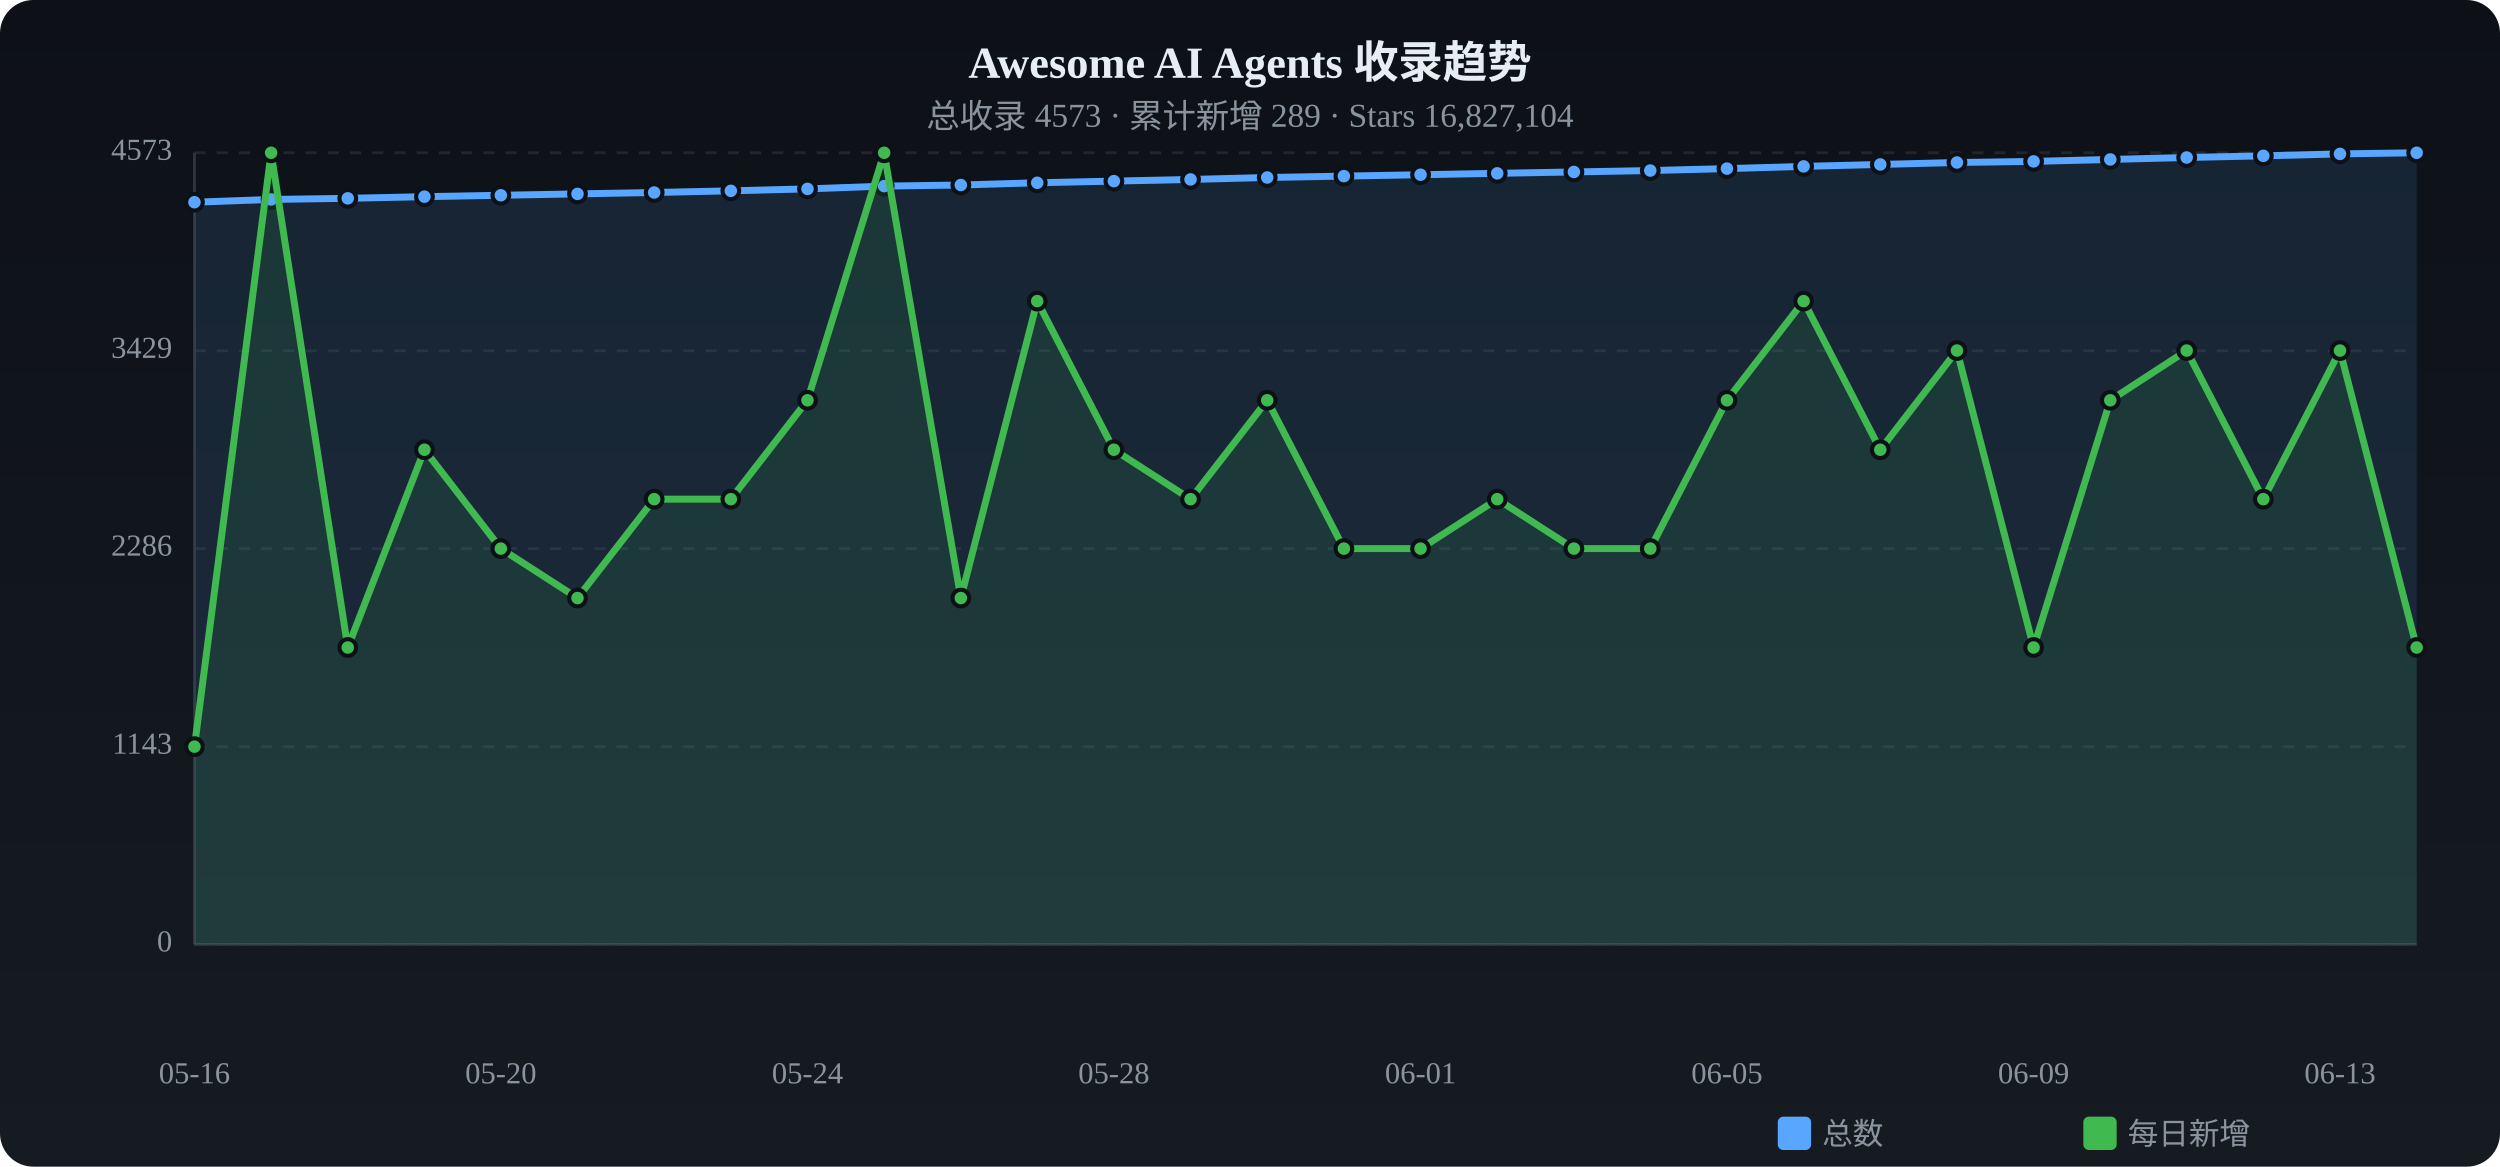
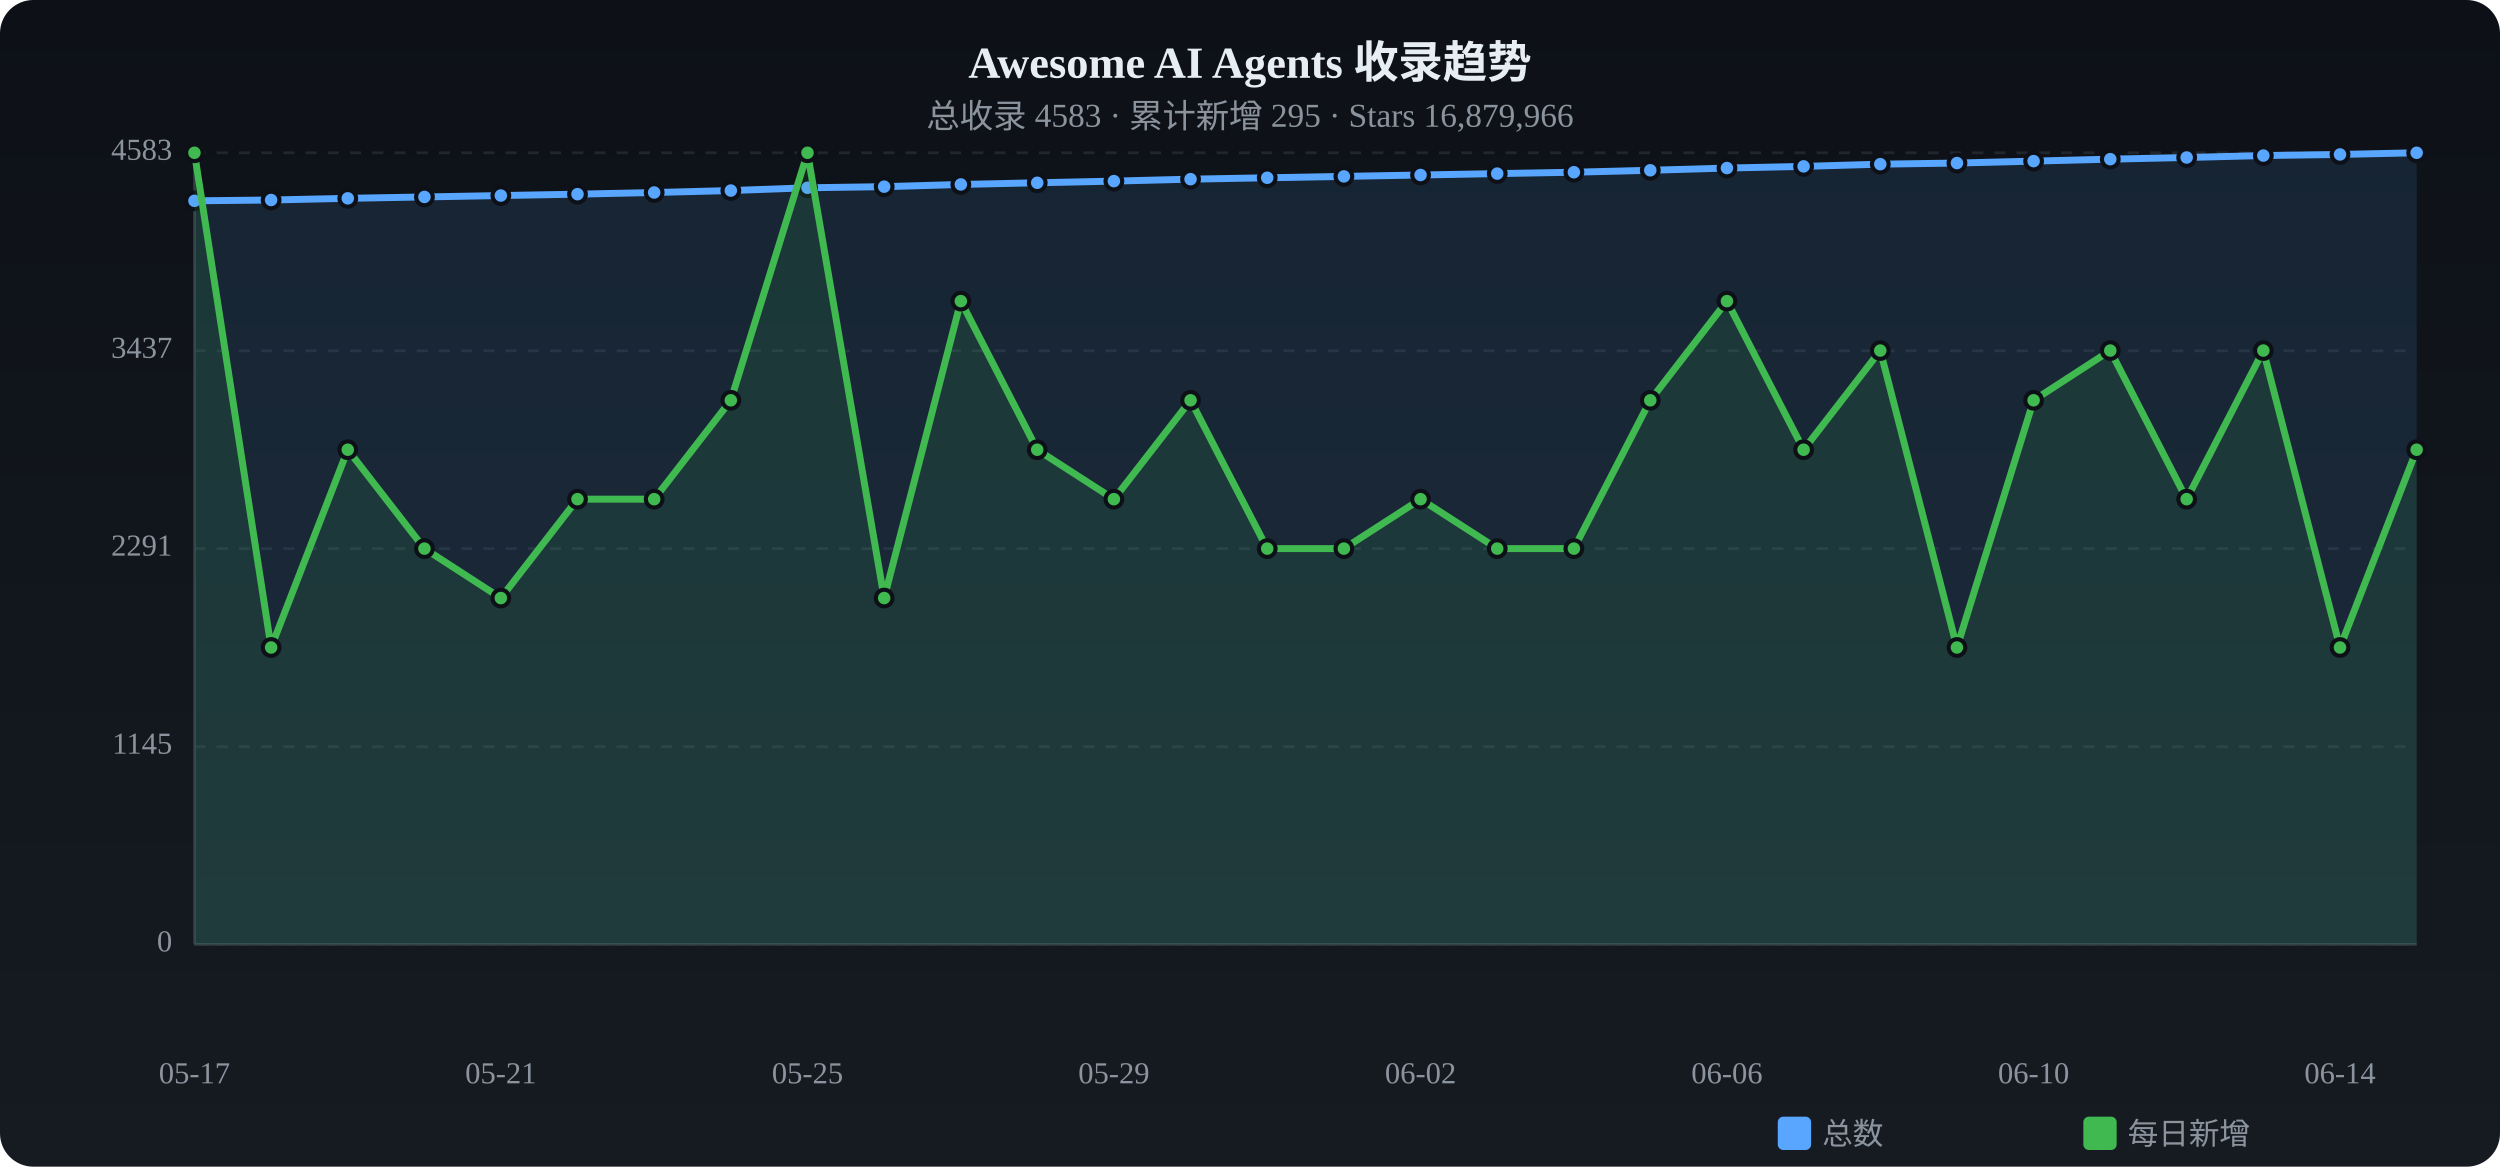
<svg xmlns="http://www.w3.org/2000/svg" viewBox="0 0 900 420" width="900" height="420">
  <defs>
    <linearGradient id="tbg" x1="0%" y1="0%" x2="0%" y2="100%">
      <stop offset="0%" stop-color="#0d1117" />
      <stop offset="100%" stop-color="#161b22" />
    </linearGradient>
  </defs>
  <rect width="900" height="420" rx="12" fill="url(#tbg)" />
  <text x="450.0" y="28" text-anchor="middle" fill="#e6edf3" font-size="16" font-weight="bold">Awesome AI Agents 收录趋势</text>
-   <text x="450.0" y="46" text-anchor="middle" fill="#8b949e" font-size="12">总收录 4573 · 累计新增 289 · Stars 16,827,104</text>
+   <text x="450.0" y="46" text-anchor="middle" fill="#8b949e" font-size="12">总收录 4583 · 累计新增 295 · Stars 16,879,966</text>
  <text x="62" y="340.0" text-anchor="end" fill="#8b949e" font-size="11" dominant-baseline="middle">0</text>
  <line x1="70" y1="340.0" x2="870" y2="340.0" stroke="#21262d" stroke-dasharray="4 4" />
-   <text x="62" y="268.8" text-anchor="end" fill="#8b949e" font-size="11" dominant-baseline="middle">1143</text>
+   <text x="62" y="268.8" text-anchor="end" fill="#8b949e" font-size="11" dominant-baseline="middle">1145</text>
  <line x1="70" y1="268.8" x2="870" y2="268.8" stroke="#21262d" stroke-dasharray="4 4" />
-   <text x="62" y="197.5" text-anchor="end" fill="#8b949e" font-size="11" dominant-baseline="middle">2286</text>
+   <text x="62" y="197.5" text-anchor="end" fill="#8b949e" font-size="11" dominant-baseline="middle">2291</text>
  <line x1="70" y1="197.5" x2="870" y2="197.5" stroke="#21262d" stroke-dasharray="4 4" />
-   <text x="62" y="126.3" text-anchor="end" fill="#8b949e" font-size="11" dominant-baseline="middle">3429</text>
+   <text x="62" y="126.3" text-anchor="end" fill="#8b949e" font-size="11" dominant-baseline="middle">3437</text>
  <line x1="70" y1="126.3" x2="870" y2="126.3" stroke="#21262d" stroke-dasharray="4 4" />
-   <text x="62" y="55.0" text-anchor="end" fill="#8b949e" font-size="11" dominant-baseline="middle">4573</text>
+   <text x="62" y="55.0" text-anchor="end" fill="#8b949e" font-size="11" dominant-baseline="middle">4583</text>
  <line x1="70" y1="55.0" x2="870" y2="55.0" stroke="#21262d" stroke-dasharray="4 4" />
  <line x1="70" y1="55" x2="70" y2="340" stroke="#30363d" />
  <line x1="70" y1="340" x2="870" y2="340" stroke="#30363d" />
-   <path d="M70.0,72.8 L97.6,71.8 L125.2,71.4 L152.8,70.8 L180.3,70.3 L207.9,69.8 L235.5,69.3 L263.1,68.7 L290.7,68.0 L318.3,67.0 L345.9,66.6 L373.4,65.8 L401.0,65.2 L428.6,64.6 L456.2,63.9 L483.8,63.4 L511.4,62.9 L539.0,62.4 L566.6,61.9 L594.1,61.4 L621.7,60.7 L649.3,59.9 L676.9,59.2 L704.5,58.5 L732.1,58.1 L759.7,57.4 L787.2,56.7 L814.8,56.1 L842.4,55.4 L870.0,55.0 L870.0,340 L70.0,340 Z" fill="#58a6ff" opacity="0.12" />
-   <polyline points="70.0,72.8 97.6,71.8 125.2,71.4 152.8,70.8 180.3,70.3 207.9,69.8 235.5,69.3 263.1,68.7 290.7,68.0 318.3,67.0 345.9,66.6 373.4,65.8 401.0,65.2 428.6,64.6 456.2,63.9 483.8,63.4 511.4,62.9 539.0,62.4 566.6,61.9 594.1,61.4 621.7,60.7 649.3,59.9 676.9,59.2 704.5,58.5 732.1,58.1 759.7,57.4 787.2,56.7 814.8,56.1 842.4,55.4 870.0,55.0" fill="none" stroke="#58a6ff" stroke-width="2.5" stroke-linecap="round" stroke-linejoin="round" />
-   <circle cx="70.0" cy="72.8" r="3" fill="#58a6ff" stroke="#0d1117" stroke-width="1.5" />
-   <circle cx="97.6" cy="71.8" r="3" fill="#58a6ff" stroke="#0d1117" stroke-width="1.5" />
+   <path d="M70.0,72.3 L97.6,72.0 L125.2,71.4 L152.8,70.9 L180.3,70.4 L207.9,69.9 L235.5,69.3 L263.1,68.6 L290.7,67.6 L318.3,67.2 L345.9,66.4 L373.4,65.8 L401.0,65.2 L428.6,64.5 L456.2,64.0 L483.8,63.5 L511.4,63.0 L539.0,62.5 L566.6,62.0 L594.1,61.3 L621.7,60.5 L649.3,59.9 L676.9,59.1 L704.5,58.7 L732.1,58.0 L759.7,57.3 L787.2,56.7 L814.8,56.0 L842.4,55.6 L870.0,55.0 L870.0,340 L70.0,340 Z" fill="#58a6ff" opacity="0.12" />
+   <polyline points="70.0,72.3 97.6,72.0 125.2,71.4 152.8,70.9 180.3,70.4 207.9,69.9 235.5,69.3 263.1,68.6 290.7,67.6 318.3,67.2 345.9,66.4 373.4,65.8 401.0,65.2 428.6,64.5 456.2,64.0 483.8,63.5 511.4,63.0 539.0,62.5 566.6,62.0 594.1,61.3 621.7,60.5 649.3,59.9 676.9,59.1 704.5,58.7 732.1,58.0 759.7,57.3 787.2,56.7 814.8,56.0 842.4,55.6 870.0,55.0" fill="none" stroke="#58a6ff" stroke-width="2.5" stroke-linecap="round" stroke-linejoin="round" />
+   <circle cx="70.0" cy="72.3" r="3" fill="#58a6ff" stroke="#0d1117" stroke-width="1.5" />
+   <circle cx="97.6" cy="72.0" r="3" fill="#58a6ff" stroke="#0d1117" stroke-width="1.5" />
  <circle cx="125.2" cy="71.4" r="3" fill="#58a6ff" stroke="#0d1117" stroke-width="1.5" />
-   <circle cx="152.8" cy="70.8" r="3" fill="#58a6ff" stroke="#0d1117" stroke-width="1.5" />
-   <circle cx="180.3" cy="70.3" r="3" fill="#58a6ff" stroke="#0d1117" stroke-width="1.5" />
-   <circle cx="207.9" cy="69.8" r="3" fill="#58a6ff" stroke="#0d1117" stroke-width="1.5" />
+   <circle cx="152.8" cy="70.9" r="3" fill="#58a6ff" stroke="#0d1117" stroke-width="1.5" />
+   <circle cx="180.3" cy="70.4" r="3" fill="#58a6ff" stroke="#0d1117" stroke-width="1.5" />
+   <circle cx="207.9" cy="69.9" r="3" fill="#58a6ff" stroke="#0d1117" stroke-width="1.5" />
  <circle cx="235.5" cy="69.3" r="3" fill="#58a6ff" stroke="#0d1117" stroke-width="1.5" />
-   <circle cx="263.1" cy="68.7" r="3" fill="#58a6ff" stroke="#0d1117" stroke-width="1.5" />
-   <circle cx="290.7" cy="68.0" r="3" fill="#58a6ff" stroke="#0d1117" stroke-width="1.5" />
-   <circle cx="318.3" cy="67.0" r="3" fill="#58a6ff" stroke="#0d1117" stroke-width="1.5" />
-   <circle cx="345.9" cy="66.6" r="3" fill="#58a6ff" stroke="#0d1117" stroke-width="1.5" />
+   <circle cx="263.1" cy="68.6" r="3" fill="#58a6ff" stroke="#0d1117" stroke-width="1.5" />
+   <circle cx="290.7" cy="67.6" r="3" fill="#58a6ff" stroke="#0d1117" stroke-width="1.5" />
+   <circle cx="318.3" cy="67.2" r="3" fill="#58a6ff" stroke="#0d1117" stroke-width="1.5" />
+   <circle cx="345.9" cy="66.4" r="3" fill="#58a6ff" stroke="#0d1117" stroke-width="1.5" />
  <circle cx="373.4" cy="65.8" r="3" fill="#58a6ff" stroke="#0d1117" stroke-width="1.5" />
  <circle cx="401.0" cy="65.2" r="3" fill="#58a6ff" stroke="#0d1117" stroke-width="1.5" />
-   <circle cx="428.6" cy="64.6" r="3" fill="#58a6ff" stroke="#0d1117" stroke-width="1.5" />
-   <circle cx="456.2" cy="63.9" r="3" fill="#58a6ff" stroke="#0d1117" stroke-width="1.5" />
-   <circle cx="483.8" cy="63.4" r="3" fill="#58a6ff" stroke="#0d1117" stroke-width="1.5" />
-   <circle cx="511.4" cy="62.9" r="3" fill="#58a6ff" stroke="#0d1117" stroke-width="1.5" />
-   <circle cx="539.0" cy="62.4" r="3" fill="#58a6ff" stroke="#0d1117" stroke-width="1.5" />
-   <circle cx="566.6" cy="61.9" r="3" fill="#58a6ff" stroke="#0d1117" stroke-width="1.5" />
-   <circle cx="594.1" cy="61.4" r="3" fill="#58a6ff" stroke="#0d1117" stroke-width="1.5" />
-   <circle cx="621.7" cy="60.7" r="3" fill="#58a6ff" stroke="#0d1117" stroke-width="1.5" />
+   <circle cx="428.6" cy="64.5" r="3" fill="#58a6ff" stroke="#0d1117" stroke-width="1.5" />
+   <circle cx="456.2" cy="64.0" r="3" fill="#58a6ff" stroke="#0d1117" stroke-width="1.5" />
+   <circle cx="483.8" cy="63.5" r="3" fill="#58a6ff" stroke="#0d1117" stroke-width="1.5" />
+   <circle cx="511.4" cy="63.0" r="3" fill="#58a6ff" stroke="#0d1117" stroke-width="1.5" />
+   <circle cx="539.0" cy="62.5" r="3" fill="#58a6ff" stroke="#0d1117" stroke-width="1.5" />
+   <circle cx="566.6" cy="62.0" r="3" fill="#58a6ff" stroke="#0d1117" stroke-width="1.5" />
+   <circle cx="594.1" cy="61.3" r="3" fill="#58a6ff" stroke="#0d1117" stroke-width="1.5" />
+   <circle cx="621.7" cy="60.5" r="3" fill="#58a6ff" stroke="#0d1117" stroke-width="1.5" />
  <circle cx="649.3" cy="59.9" r="3" fill="#58a6ff" stroke="#0d1117" stroke-width="1.5" />
-   <circle cx="676.9" cy="59.2" r="3" fill="#58a6ff" stroke="#0d1117" stroke-width="1.5" />
-   <circle cx="704.5" cy="58.5" r="3" fill="#58a6ff" stroke="#0d1117" stroke-width="1.5" />
-   <circle cx="732.1" cy="58.1" r="3" fill="#58a6ff" stroke="#0d1117" stroke-width="1.5" />
-   <circle cx="759.7" cy="57.4" r="3" fill="#58a6ff" stroke="#0d1117" stroke-width="1.5" />
+   <circle cx="676.9" cy="59.1" r="3" fill="#58a6ff" stroke="#0d1117" stroke-width="1.5" />
+   <circle cx="704.5" cy="58.7" r="3" fill="#58a6ff" stroke="#0d1117" stroke-width="1.5" />
+   <circle cx="732.1" cy="58.0" r="3" fill="#58a6ff" stroke="#0d1117" stroke-width="1.5" />
+   <circle cx="759.7" cy="57.3" r="3" fill="#58a6ff" stroke="#0d1117" stroke-width="1.5" />
  <circle cx="787.2" cy="56.7" r="3" fill="#58a6ff" stroke="#0d1117" stroke-width="1.5" />
-   <circle cx="814.8" cy="56.1" r="3" fill="#58a6ff" stroke="#0d1117" stroke-width="1.5" />
-   <circle cx="842.4" cy="55.4" r="3" fill="#58a6ff" stroke="#0d1117" stroke-width="1.5" />
+   <circle cx="814.8" cy="56.0" r="3" fill="#58a6ff" stroke="#0d1117" stroke-width="1.5" />
+   <circle cx="842.4" cy="55.6" r="3" fill="#58a6ff" stroke="#0d1117" stroke-width="1.5" />
  <circle cx="870.0" cy="55.0" r="3" fill="#58a6ff" stroke="#0d1117" stroke-width="1.5" />
-   <path d="M70.0,268.8 L97.6,55.0 L125.2,233.1 L152.8,161.9 L180.3,197.5 L207.9,215.3 L235.5,179.7 L263.1,179.7 L290.7,144.1 L318.3,55.0 L345.9,215.3 L373.4,108.4 L401.0,161.9 L428.6,179.7 L456.2,144.1 L483.8,197.5 L511.4,197.5 L539.0,179.7 L566.6,197.5 L594.1,197.5 L621.7,144.1 L649.3,108.4 L676.9,161.9 L704.5,126.2 L732.1,233.1 L759.7,144.1 L787.2,126.2 L814.8,179.7 L842.4,126.2 L870.0,233.1 L870.0,340 L70.0,340 Z" fill="#3fb950" opacity="0.12" />
-   <polyline points="70.0,268.8 97.6,55.0 125.2,233.1 152.8,161.9 180.3,197.5 207.9,215.3 235.5,179.7 263.1,179.7 290.7,144.1 318.3,55.0 345.9,215.3 373.4,108.4 401.0,161.9 428.6,179.7 456.2,144.1 483.8,197.5 511.4,197.5 539.0,179.7 566.6,197.5 594.1,197.5 621.7,144.1 649.3,108.4 676.9,161.9 704.5,126.2 732.1,233.1 759.7,144.1 787.2,126.2 814.8,179.7 842.4,126.2 870.0,233.1" fill="none" stroke="#3fb950" stroke-width="2.5" stroke-linecap="round" stroke-linejoin="round" />
-   <circle cx="70.0" cy="268.8" r="3" fill="#3fb950" stroke="#0d1117" stroke-width="1.5" />
-   <circle cx="97.6" cy="55.0" r="3" fill="#3fb950" stroke="#0d1117" stroke-width="1.5" />
-   <circle cx="125.2" cy="233.1" r="3" fill="#3fb950" stroke="#0d1117" stroke-width="1.5" />
-   <circle cx="152.8" cy="161.9" r="3" fill="#3fb950" stroke="#0d1117" stroke-width="1.5" />
-   <circle cx="180.3" cy="197.5" r="3" fill="#3fb950" stroke="#0d1117" stroke-width="1.5" />
-   <circle cx="207.9" cy="215.3" r="3" fill="#3fb950" stroke="#0d1117" stroke-width="1.5" />
+   <path d="M70.0,55.0 L97.6,233.1 L125.2,161.9 L152.8,197.5 L180.3,215.3 L207.9,179.7 L235.5,179.7 L263.1,144.1 L290.7,55.0 L318.3,215.3 L345.9,108.4 L373.4,161.9 L401.0,179.7 L428.6,144.1 L456.2,197.5 L483.8,197.5 L511.4,179.7 L539.0,197.5 L566.6,197.5 L594.1,144.1 L621.7,108.4 L649.3,161.9 L676.9,126.2 L704.5,233.1 L732.1,144.1 L759.7,126.2 L787.2,179.7 L814.8,126.2 L842.4,233.1 L870.0,161.9 L870.0,340 L70.0,340 Z" fill="#3fb950" opacity="0.12" />
+   <polyline points="70.0,55.0 97.6,233.1 125.2,161.9 152.8,197.5 180.3,215.3 207.9,179.7 235.5,179.7 263.1,144.1 290.7,55.0 318.3,215.3 345.9,108.4 373.4,161.9 401.0,179.7 428.6,144.1 456.2,197.5 483.8,197.5 511.4,179.7 539.0,197.5 566.6,197.5 594.1,144.1 621.7,108.4 649.3,161.9 676.9,126.2 704.5,233.1 732.1,144.1 759.7,126.2 787.2,179.7 814.8,126.2 842.4,233.1 870.0,161.9" fill="none" stroke="#3fb950" stroke-width="2.5" stroke-linecap="round" stroke-linejoin="round" />
+   <circle cx="70.0" cy="55.0" r="3" fill="#3fb950" stroke="#0d1117" stroke-width="1.5" />
+   <circle cx="97.6" cy="233.1" r="3" fill="#3fb950" stroke="#0d1117" stroke-width="1.5" />
+   <circle cx="125.2" cy="161.9" r="3" fill="#3fb950" stroke="#0d1117" stroke-width="1.5" />
+   <circle cx="152.8" cy="197.5" r="3" fill="#3fb950" stroke="#0d1117" stroke-width="1.5" />
+   <circle cx="180.3" cy="215.3" r="3" fill="#3fb950" stroke="#0d1117" stroke-width="1.5" />
+   <circle cx="207.9" cy="179.7" r="3" fill="#3fb950" stroke="#0d1117" stroke-width="1.5" />
  <circle cx="235.5" cy="179.7" r="3" fill="#3fb950" stroke="#0d1117" stroke-width="1.5" />
-   <circle cx="263.1" cy="179.7" r="3" fill="#3fb950" stroke="#0d1117" stroke-width="1.5" />
-   <circle cx="290.7" cy="144.1" r="3" fill="#3fb950" stroke="#0d1117" stroke-width="1.5" />
-   <circle cx="318.3" cy="55.0" r="3" fill="#3fb950" stroke="#0d1117" stroke-width="1.5" />
-   <circle cx="345.9" cy="215.3" r="3" fill="#3fb950" stroke="#0d1117" stroke-width="1.5" />
-   <circle cx="373.4" cy="108.4" r="3" fill="#3fb950" stroke="#0d1117" stroke-width="1.5" />
-   <circle cx="401.0" cy="161.9" r="3" fill="#3fb950" stroke="#0d1117" stroke-width="1.5" />
-   <circle cx="428.6" cy="179.7" r="3" fill="#3fb950" stroke="#0d1117" stroke-width="1.5" />
-   <circle cx="456.2" cy="144.1" r="3" fill="#3fb950" stroke="#0d1117" stroke-width="1.5" />
+   <circle cx="263.1" cy="144.1" r="3" fill="#3fb950" stroke="#0d1117" stroke-width="1.5" />
+   <circle cx="290.7" cy="55.0" r="3" fill="#3fb950" stroke="#0d1117" stroke-width="1.5" />
+   <circle cx="318.3" cy="215.3" r="3" fill="#3fb950" stroke="#0d1117" stroke-width="1.5" />
+   <circle cx="345.9" cy="108.4" r="3" fill="#3fb950" stroke="#0d1117" stroke-width="1.5" />
+   <circle cx="373.4" cy="161.9" r="3" fill="#3fb950" stroke="#0d1117" stroke-width="1.5" />
+   <circle cx="401.0" cy="179.7" r="3" fill="#3fb950" stroke="#0d1117" stroke-width="1.5" />
+   <circle cx="428.6" cy="144.1" r="3" fill="#3fb950" stroke="#0d1117" stroke-width="1.5" />
+   <circle cx="456.2" cy="197.5" r="3" fill="#3fb950" stroke="#0d1117" stroke-width="1.5" />
  <circle cx="483.8" cy="197.5" r="3" fill="#3fb950" stroke="#0d1117" stroke-width="1.5" />
-   <circle cx="511.4" cy="197.5" r="3" fill="#3fb950" stroke="#0d1117" stroke-width="1.5" />
-   <circle cx="539.0" cy="179.7" r="3" fill="#3fb950" stroke="#0d1117" stroke-width="1.5" />
+   <circle cx="511.4" cy="179.7" r="3" fill="#3fb950" stroke="#0d1117" stroke-width="1.5" />
+   <circle cx="539.0" cy="197.5" r="3" fill="#3fb950" stroke="#0d1117" stroke-width="1.5" />
  <circle cx="566.6" cy="197.5" r="3" fill="#3fb950" stroke="#0d1117" stroke-width="1.5" />
-   <circle cx="594.1" cy="197.5" r="3" fill="#3fb950" stroke="#0d1117" stroke-width="1.5" />
-   <circle cx="621.7" cy="144.1" r="3" fill="#3fb950" stroke="#0d1117" stroke-width="1.5" />
-   <circle cx="649.3" cy="108.4" r="3" fill="#3fb950" stroke="#0d1117" stroke-width="1.5" />
-   <circle cx="676.9" cy="161.9" r="3" fill="#3fb950" stroke="#0d1117" stroke-width="1.5" />
-   <circle cx="704.5" cy="126.2" r="3" fill="#3fb950" stroke="#0d1117" stroke-width="1.5" />
-   <circle cx="732.1" cy="233.1" r="3" fill="#3fb950" stroke="#0d1117" stroke-width="1.5" />
-   <circle cx="759.7" cy="144.1" r="3" fill="#3fb950" stroke="#0d1117" stroke-width="1.5" />
-   <circle cx="787.2" cy="126.2" r="3" fill="#3fb950" stroke="#0d1117" stroke-width="1.5" />
-   <circle cx="814.8" cy="179.7" r="3" fill="#3fb950" stroke="#0d1117" stroke-width="1.5" />
-   <circle cx="842.4" cy="126.2" r="3" fill="#3fb950" stroke="#0d1117" stroke-width="1.5" />
-   <circle cx="870.0" cy="233.1" r="3" fill="#3fb950" stroke="#0d1117" stroke-width="1.5" />
-   <text x="70.0" y="390" text-anchor="middle" fill="#8b949e" font-size="11">05-16</text>
-   <text x="180.3" y="390" text-anchor="middle" fill="#8b949e" font-size="11">05-20</text>
-   <text x="290.7" y="390" text-anchor="middle" fill="#8b949e" font-size="11">05-24</text>
-   <text x="401.0" y="390" text-anchor="middle" fill="#8b949e" font-size="11">05-28</text>
-   <text x="511.4" y="390" text-anchor="middle" fill="#8b949e" font-size="11">06-01</text>
-   <text x="621.7" y="390" text-anchor="middle" fill="#8b949e" font-size="11">06-05</text>
-   <text x="732.1" y="390" text-anchor="middle" fill="#8b949e" font-size="11">06-09</text>
-   <text x="842.4" y="390" text-anchor="middle" fill="#8b949e" font-size="11">06-13</text>
+   <circle cx="594.1" cy="144.1" r="3" fill="#3fb950" stroke="#0d1117" stroke-width="1.5" />
+   <circle cx="621.7" cy="108.4" r="3" fill="#3fb950" stroke="#0d1117" stroke-width="1.5" />
+   <circle cx="649.3" cy="161.9" r="3" fill="#3fb950" stroke="#0d1117" stroke-width="1.5" />
+   <circle cx="676.9" cy="126.2" r="3" fill="#3fb950" stroke="#0d1117" stroke-width="1.5" />
+   <circle cx="704.5" cy="233.1" r="3" fill="#3fb950" stroke="#0d1117" stroke-width="1.5" />
+   <circle cx="732.1" cy="144.1" r="3" fill="#3fb950" stroke="#0d1117" stroke-width="1.5" />
+   <circle cx="759.7" cy="126.2" r="3" fill="#3fb950" stroke="#0d1117" stroke-width="1.5" />
+   <circle cx="787.2" cy="179.7" r="3" fill="#3fb950" stroke="#0d1117" stroke-width="1.5" />
+   <circle cx="814.8" cy="126.2" r="3" fill="#3fb950" stroke="#0d1117" stroke-width="1.5" />
+   <circle cx="842.4" cy="233.1" r="3" fill="#3fb950" stroke="#0d1117" stroke-width="1.5" />
+   <circle cx="870.0" cy="161.9" r="3" fill="#3fb950" stroke="#0d1117" stroke-width="1.5" />
+   <text x="70.0" y="390" text-anchor="middle" fill="#8b949e" font-size="11">05-17</text>
+   <text x="180.3" y="390" text-anchor="middle" fill="#8b949e" font-size="11">05-21</text>
+   <text x="290.7" y="390" text-anchor="middle" fill="#8b949e" font-size="11">05-25</text>
+   <text x="401.0" y="390" text-anchor="middle" fill="#8b949e" font-size="11">05-29</text>
+   <text x="511.4" y="390" text-anchor="middle" fill="#8b949e" font-size="11">06-02</text>
+   <text x="621.7" y="390" text-anchor="middle" fill="#8b949e" font-size="11">06-06</text>
+   <text x="732.1" y="390" text-anchor="middle" fill="#8b949e" font-size="11">06-10</text>
+   <text x="842.4" y="390" text-anchor="middle" fill="#8b949e" font-size="11">06-14</text>
  <rect x="640" y="402" width="12" height="12" rx="2" fill="#58a6ff" />
  <text x="656" y="412" fill="#8b949e" font-size="11">总数</text>
  <rect x="750" y="402" width="12" height="12" rx="2" fill="#3fb950" />
  <text x="766" y="412" fill="#8b949e" font-size="11">每日新增</text>
</svg>
